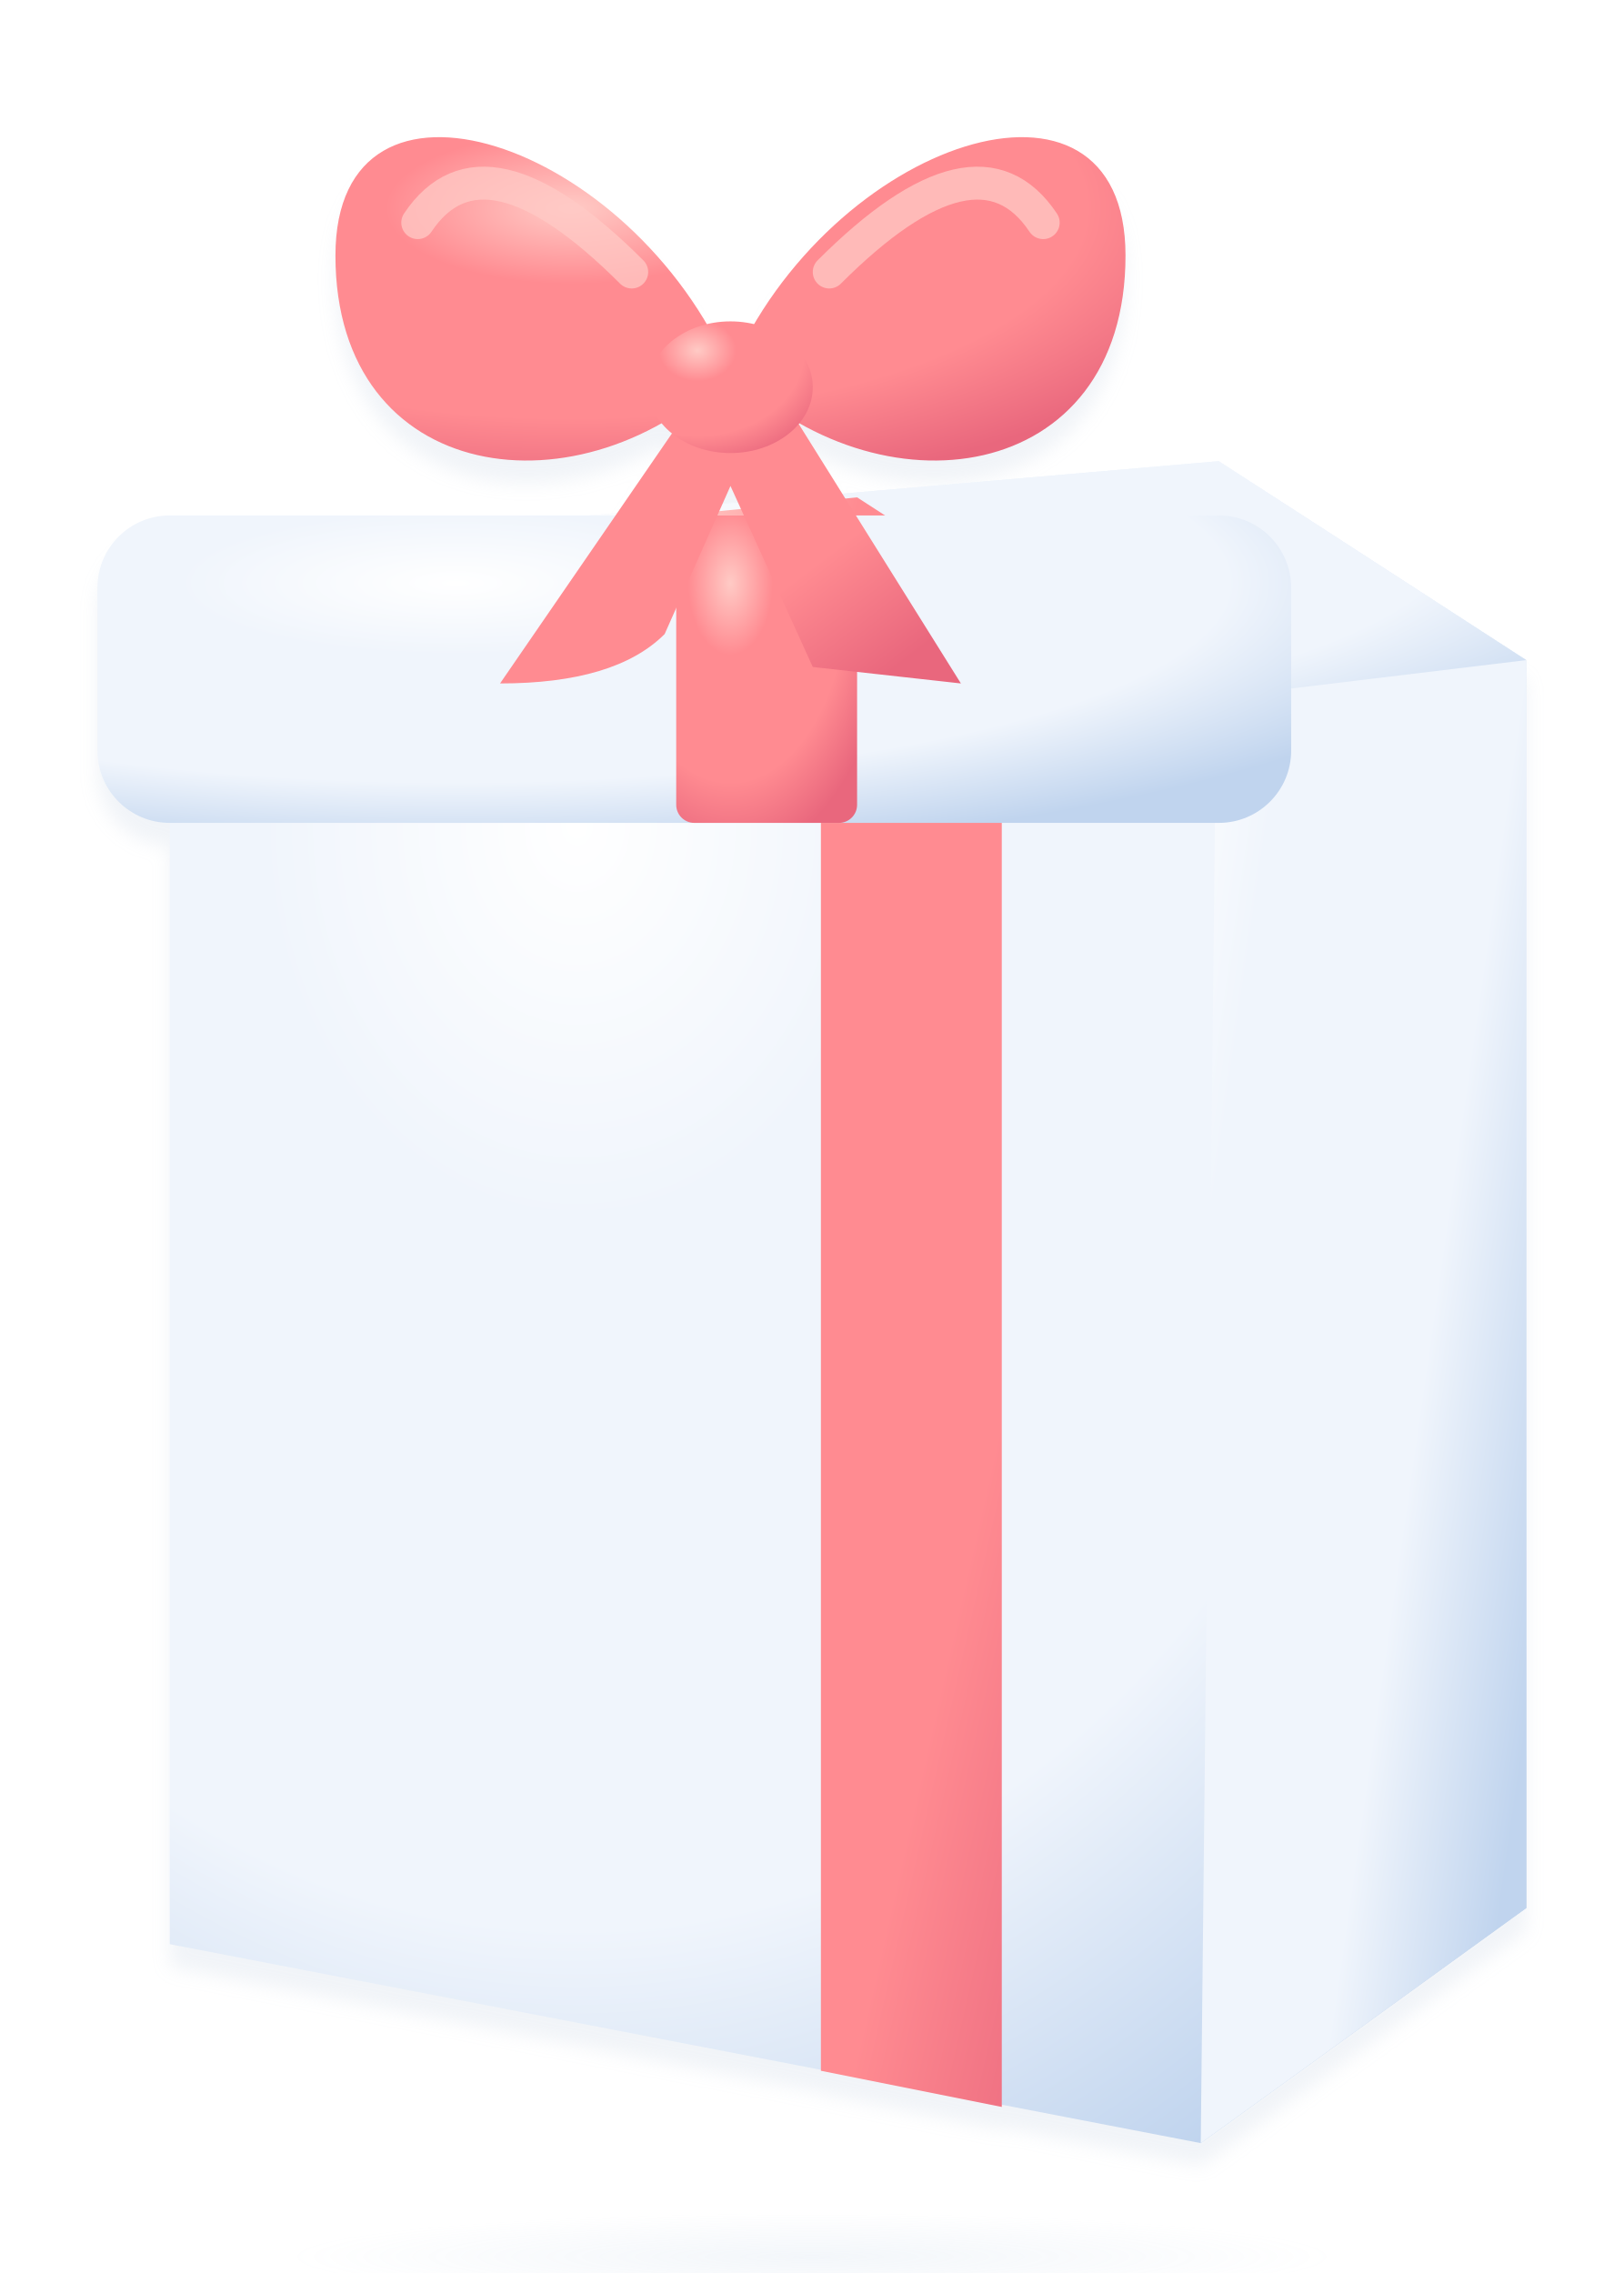
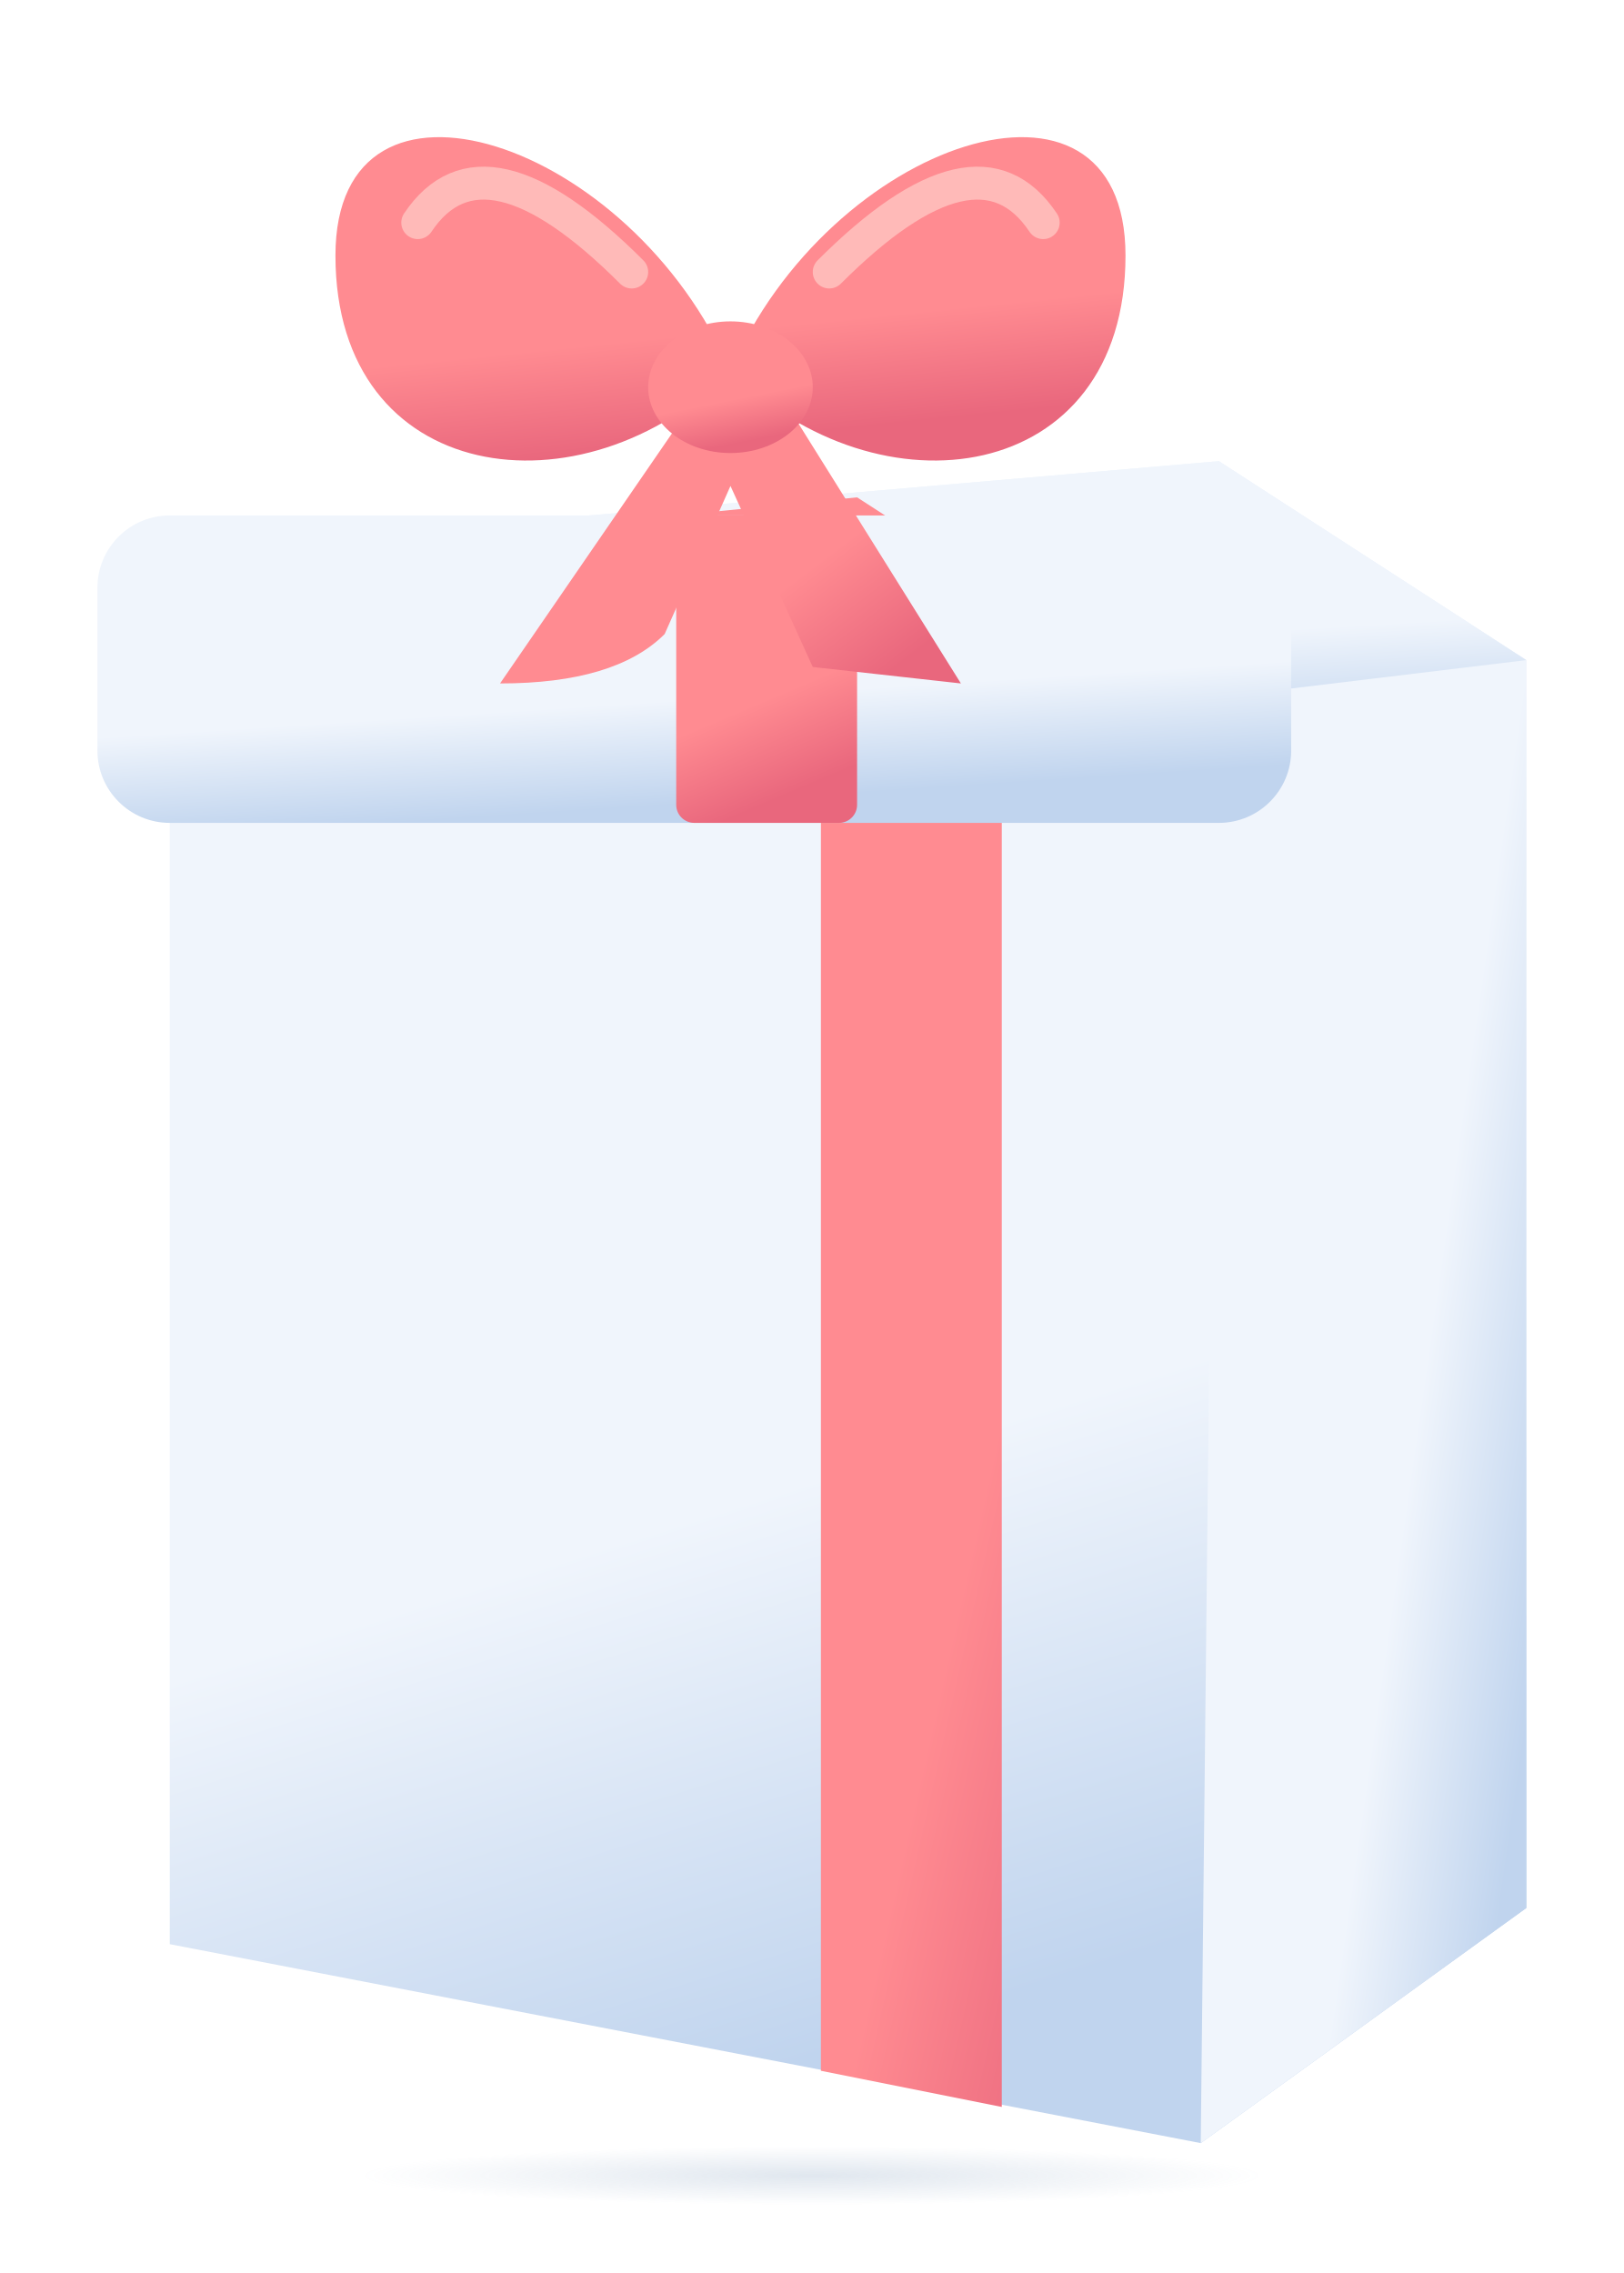
<svg xmlns="http://www.w3.org/2000/svg" viewBox="0 0 100 140" width="100" height="140" preserveAspectRatio="xMidYMid meet">
  <defs>
-     <radialGradient id="white" cx="30%" cy="22%" r="90%">
-       <stop stop-color="#ffffff" />
-       <stop offset=".26" stop-color="#f0f5fc" />
-       <stop offset=".72" stop-color="#f0f5fc" />
+     <linearGradient id="white" x1="0" y1="0" x2=".25" y2="1">
+       <stop stop-color="#f0f5fc" />
+       <stop offset=".68" stop-color="#f0f5fc" />
      <stop offset="1" stop-color="#c0d4ee" />
-     </radialGradient>
+     </linearGradient>
    <clipPath id="box-face">
      <path d="M15 44 L73 39 L90 50 L90 119 L72 132 L15 121Z" fill="url(#white)" />
    </clipPath>
    <linearGradient id="white-linear" x1="0" y1="0" x2="1" y2=".75">
-       <stop stop-color="#ffffff" />
-       <stop offset=".24" stop-color="#f0f5fc" />
+       <stop stop-color="#f0f5fc" />
      <stop offset=".7" stop-color="#f0f5fc" />
      <stop offset="1" stop-color="#c0d4ee" />
    </linearGradient>
    <linearGradient id="red-linear" x1="0" y1="0" x2="1" y2=".75">
-       <stop stop-color="#ffcac5" />
-       <stop offset=".24" stop-color="#ff8b91" />
+       <stop stop-color="#ff8b91" />
      <stop offset=".7" stop-color="#ff8b91" />
      <stop offset="1" stop-color="#e9677d" />
    </linearGradient>
-     <radialGradient id="red" cx="30%" cy="22%" r="90%">
-       <stop stop-color="#ffcac5" />
-       <stop offset=".26" stop-color="#ff8b91" />
-       <stop offset=".72" stop-color="#ff8b91" />
+     <linearGradient id="red" x1="0" y1="0" x2=".25" y2="1">
+       <stop stop-color="#ff8b91" />
+       <stop offset=".68" stop-color="#ff8b91" />
      <stop offset="1" stop-color="#e9677d" />
+     </linearGradient>
+     <radialGradient id="floor-shadow">
+       <stop stop-color="#6486ad" stop-opacity=".2" />
+       <stop offset=".5" stop-color="#6486ad" stop-opacity=".1" />
+       <stop offset="1" stop-color="#6486ad" stop-opacity="0" />
    </radialGradient>
-     <radialGradient id="floor-shadow">
-       <stop stop-color="#9db9d8" stop-opacity=".12" />
-       <stop offset=".6" stop-color="#9db9d8" stop-opacity=".05" />
-       <stop offset="1" stop-color="#9db9d8" stop-opacity="0" />
-     </radialGradient>
-     <filter id="object-shadow" filterUnits="userSpaceOnUse" x="-10" y="-10" width="120" height="164" color-interpolation-filters="sRGB">
-       <feGaussianBlur in="SourceAlpha" stdDeviation=".55" result="soft-shadow" />
-       <feOffset in="soft-shadow" dy="1.4" result="offset-shadow" />
-       <feFlood flood-color="#96acce" flood-opacity=".14" />
-       <feComposite in2="offset-shadow" operator="in" />
-       <feMerge>
-         <feMergeNode />
-         <feMergeNode in="SourceGraphic" />
-       </feMerge>
-     </filter>
  </defs>
-   <ellipse cx="50.0" cy="139" rx="32.0" ry="2.7" fill="url(#floor-shadow)" />
-   <g filter="url(#object-shadow)">
-     <g id="item-model" transform="translate(-6.253165 -15.03797) scale(1.113924)">
-       <path d="M15 44 L73 39 L90 50 L90 119 L72 132 L15 121Z" fill="url(#white)" />
-       <path d="M73 39 L90 50 L90 119 L72 132Z" fill="url(#white-linear)" />
-       <path d="M15 44 L73 39 L90 50 L32 57Z" fill="url(#white)" />
-       <path d="M43 42 L53 41 L70 52 L61 53 L61 130 L51 128 L51 54Z" fill="url(#red-linear)" />
-       <rect x="11" y="42" width="66" height="17" rx="4" fill="url(#white)" />
-       <rect x="43" y="42" width="10" height="17" rx="1" fill="url(#red)" />
-       <g transform="translate(46 34) scale(0.91)">
-         <path d="M0 0 C-6 -14 -24 -20 -24 -7 C-24 7 -9 9 0 0Z M0 0 C6 -14 24 -20 24 -7 C24 7 9 9 0 0Z" fill="url(#red)" />
-         <path d="M-3 3 L-14 19 Q-7 19 -4 16 L0 7 L5 18 L14 19 L4 3Z" fill="url(#red-linear)" />
-         <path d="M-19 -9 Q-15 -15 -6 -6 M6 -6 Q15 -15 19 -9" fill="none" stroke="#ffcac5" stroke-width="2" stroke-linecap="round" stroke-linejoin="round" opacity=".75" />
-         <ellipse cx="0" cy="1" rx="5" ry="4" fill="url(#red)" />
-       </g>
+   <ellipse cx="50.0" cy="134" rx="28" ry="1.8" fill="url(#floor-shadow)" />
+   <g id="item-model" transform="translate(-6.253165 -15.03797) scale(1.113924)">
+     <path d="M15 44 L73 39 L90 50 L90 119 L72 132 L15 121Z" fill="url(#white)" />
+     <path d="M73 39 L90 50 L90 119 L72 132Z" fill="url(#white-linear)" />
+     <path d="M15 44 L73 39 L90 50 L32 57Z" fill="url(#white)" />
+     <path d="M43 42 L53 41 L70 52 L61 53 L61 130 L51 128 L51 54Z" fill="url(#red-linear)" />
+     <rect x="11" y="42" width="66" height="17" rx="4" fill="url(#white)" />
+     <rect x="43" y="42" width="10" height="17" rx="1" fill="url(#red)" />
+     <g transform="translate(46 34) scale(0.91)">
+       <path d="M0 0 C-6 -14 -24 -20 -24 -7 C-24 7 -9 9 0 0Z M0 0 C6 -14 24 -20 24 -7 C24 7 9 9 0 0Z" fill="url(#red)" />
+       <path d="M-3 3 L-14 19 Q-7 19 -4 16 L0 7 L5 18 L14 19 L4 3Z" fill="url(#red-linear)" />
+       <path d="M-19 -9 Q-15 -15 -6 -6 M6 -6 Q15 -15 19 -9" fill="none" stroke="#ffcac5" stroke-width="2" stroke-linecap="round" stroke-linejoin="round" opacity=".75" />
+       <ellipse cx="0" cy="1" rx="5" ry="4" fill="url(#red)" />
    </g>
  </g>
</svg>
